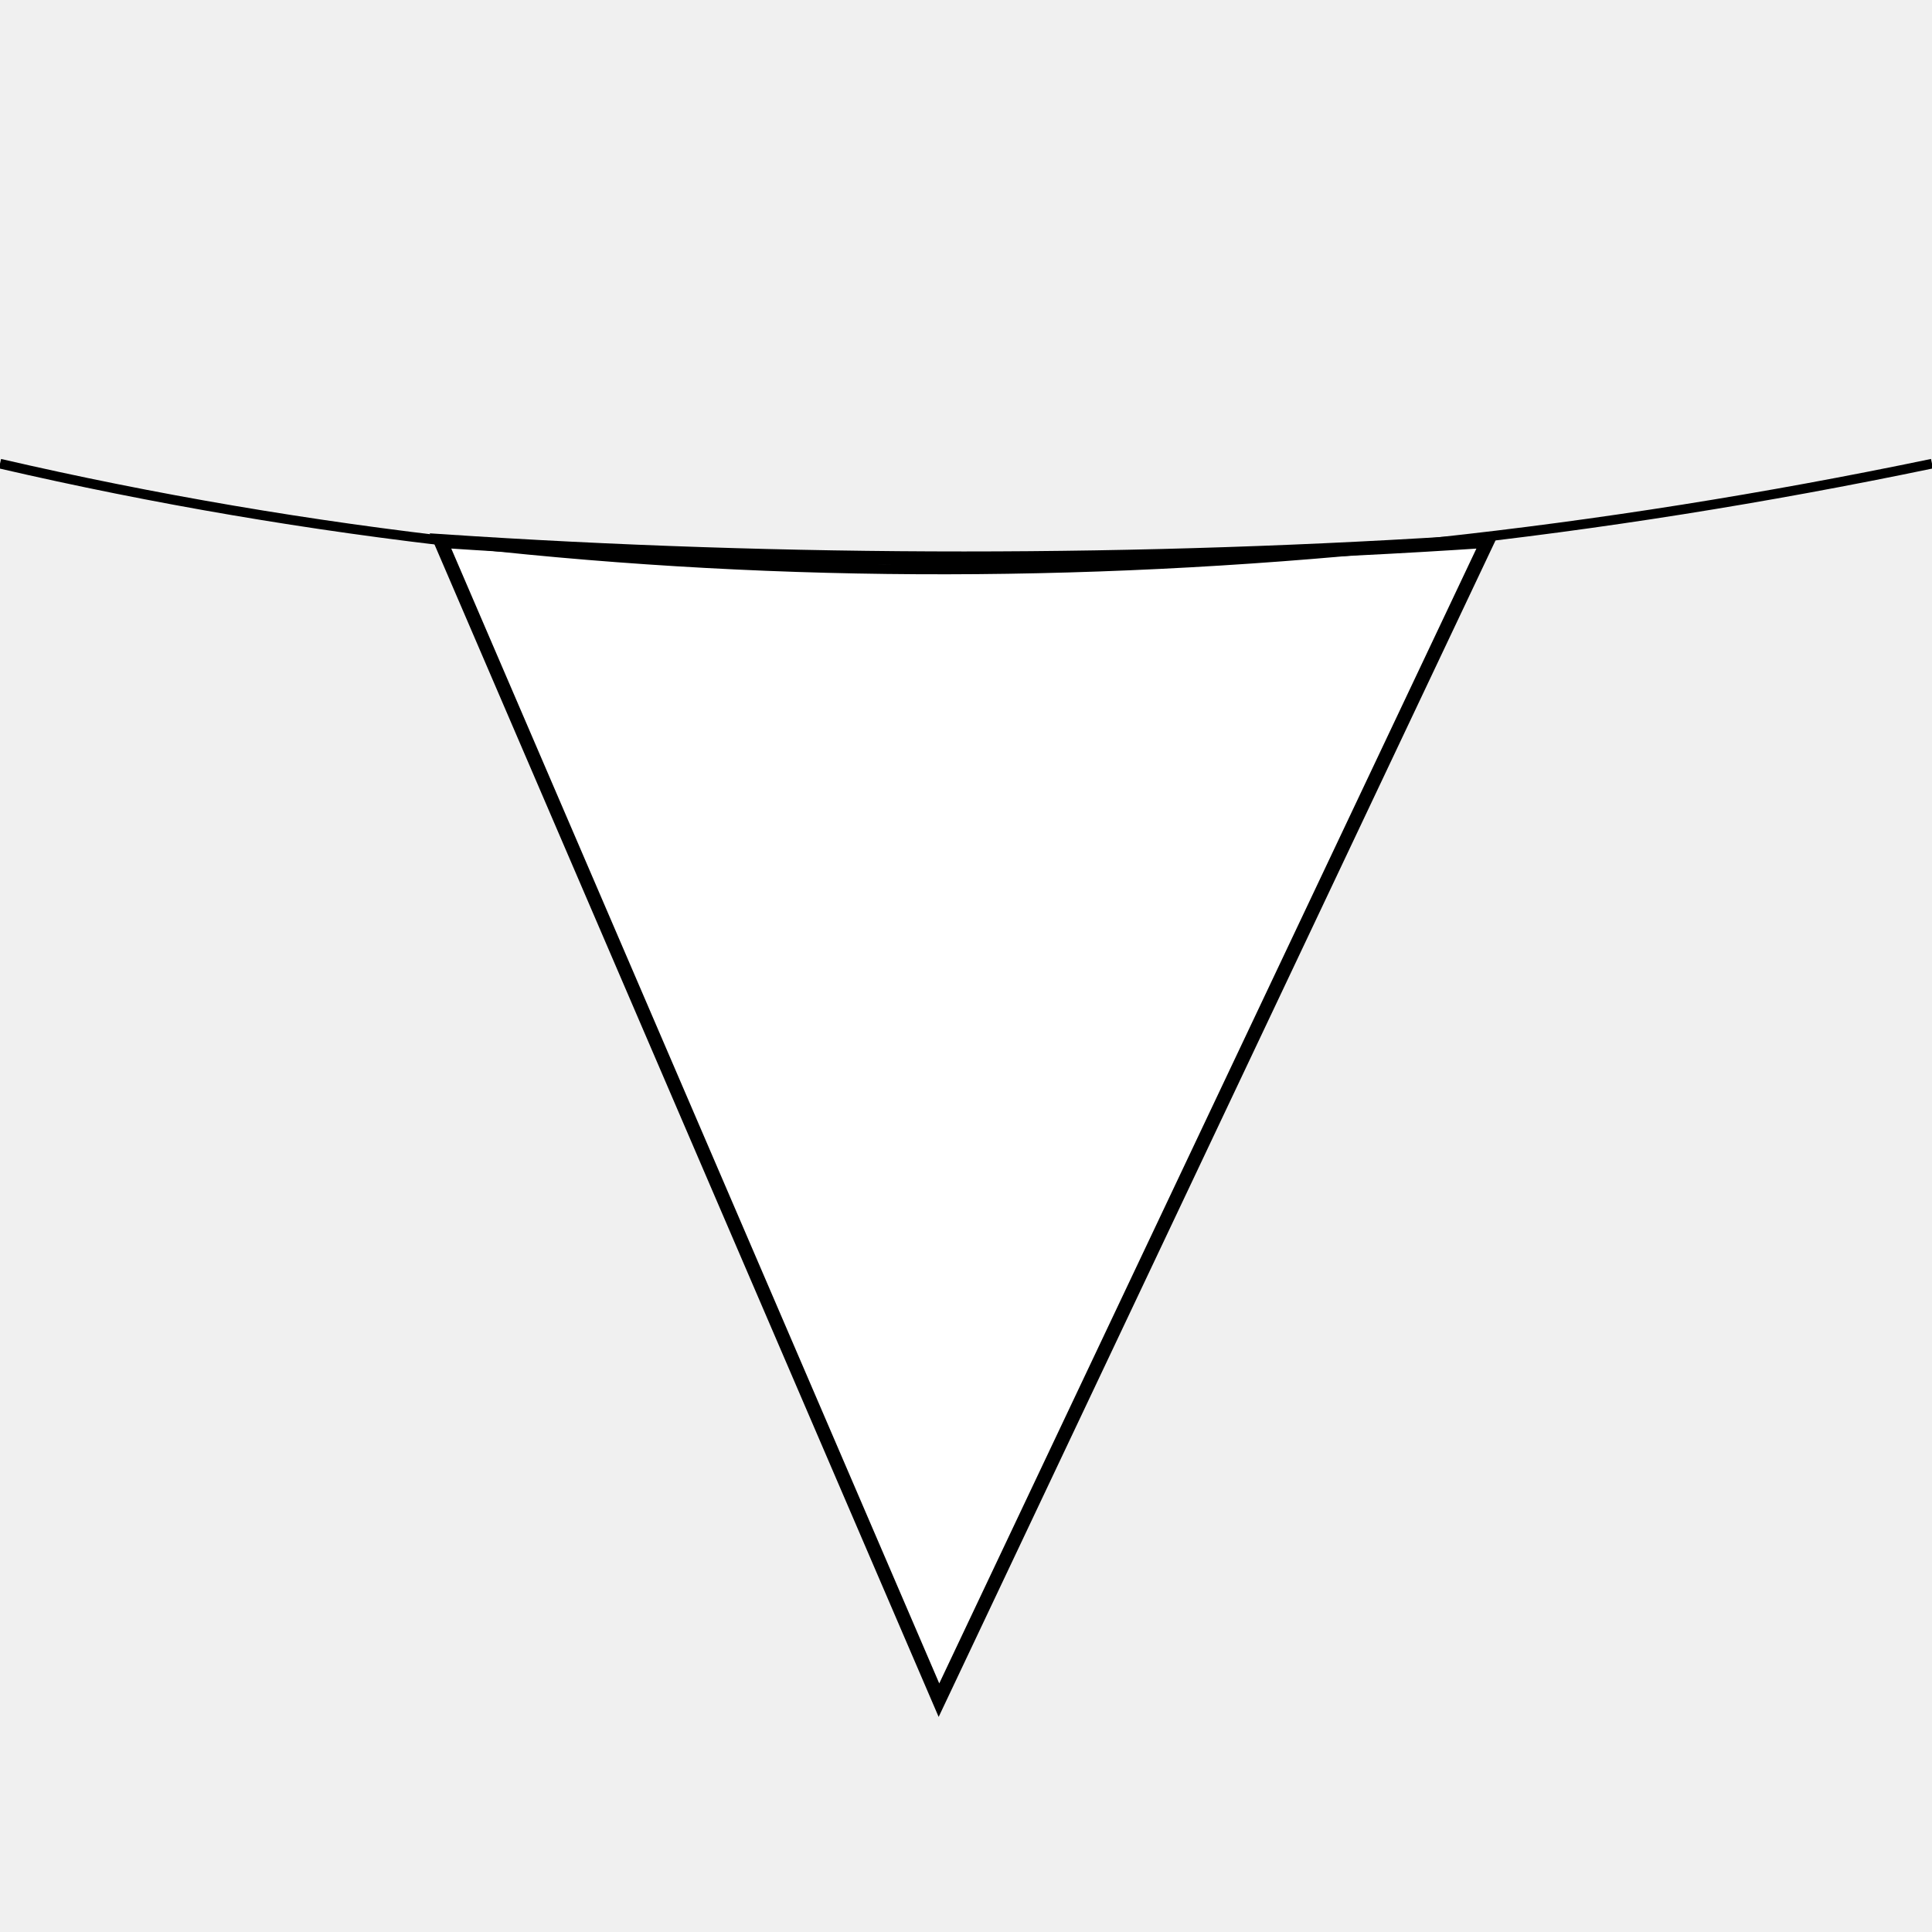
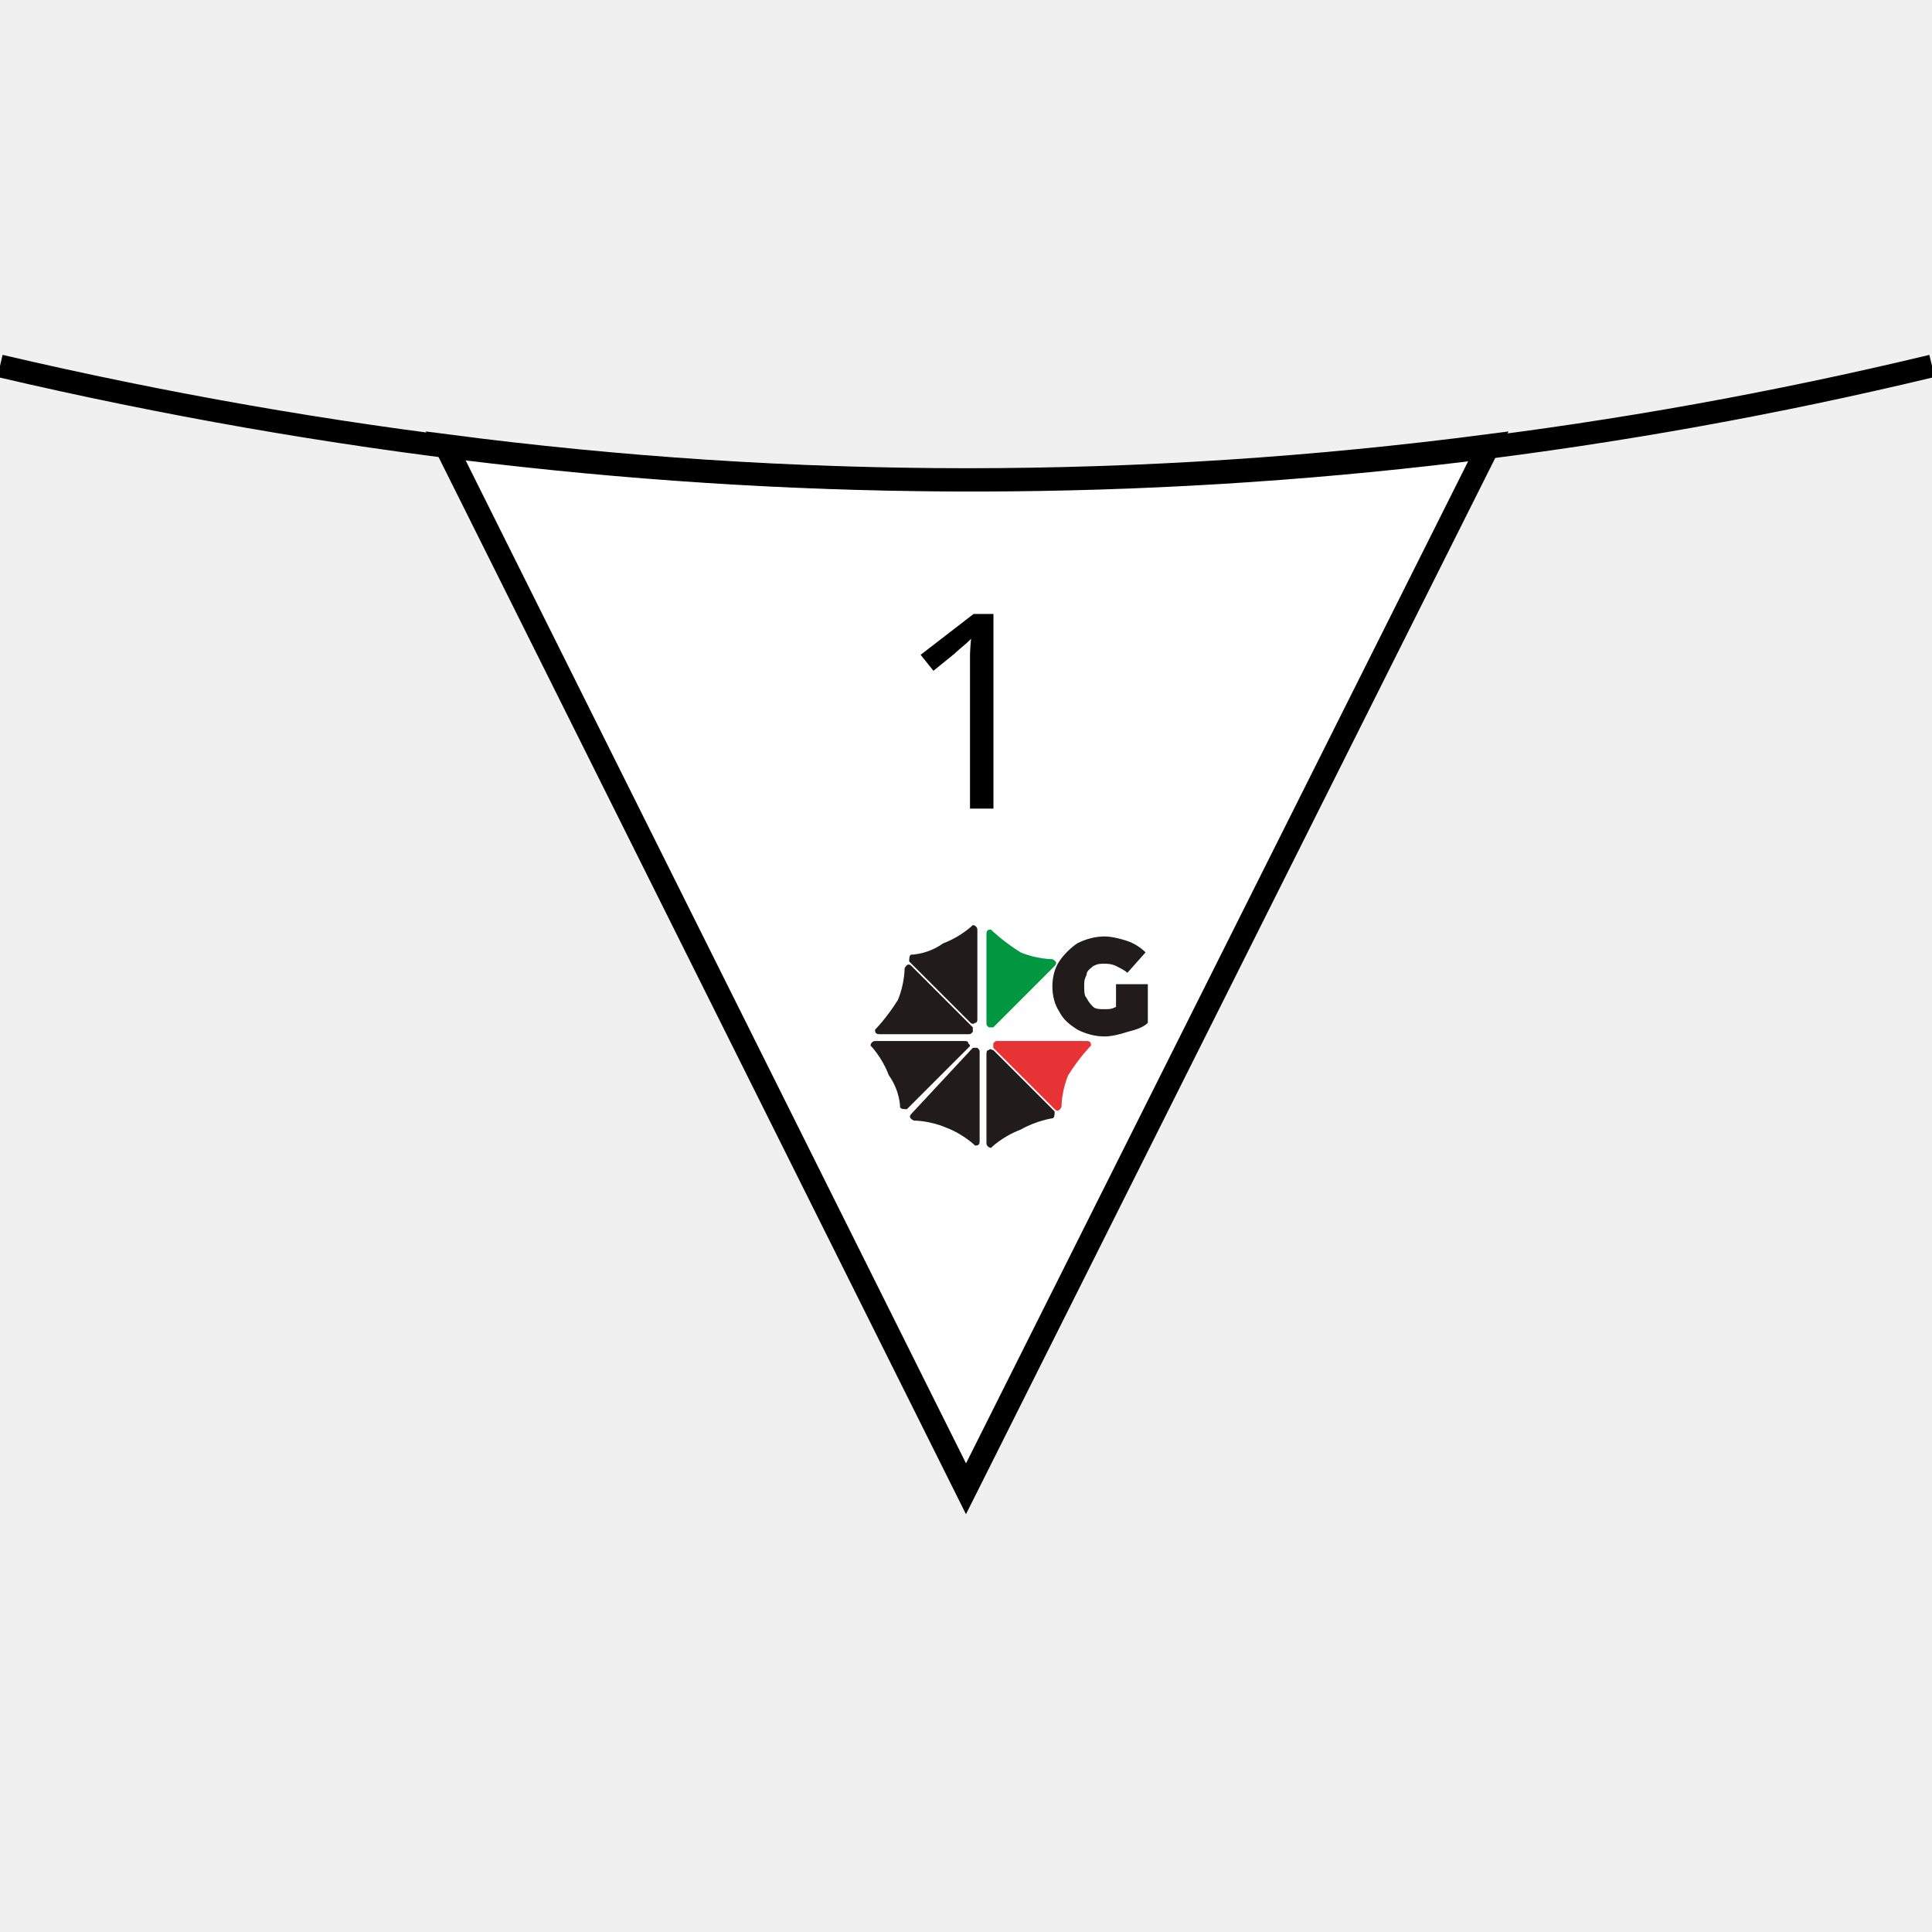
- <svg xmlns="http://www.w3.org/2000/svg" version="1.1" id="Livello_1" x="0px" y="0px" viewBox="0 0 50 50" style="enable-background:new 0 0 50 50;" xml:space="preserve">
+ <svg xmlns="http://www.w3.org/2000/svg" version="1.1" id="Livello_1" x="0px" y="0px" viewBox="0 0 85 85" style="enable-background:new 0 0 85 85;" xml:space="preserve">
  <style type="text/css">
- 	.st0{fill:#ffffff;stroke:#000000;stroke-width:0.357;stroke-miterlimit:10;}
- 	.st1{fill:none;stroke:#000000;stroke-width:0.25;stroke-miterlimit:10;}
+ 	.st0{fill:#FFFFFF;stroke:#000000;stroke-miterlimit:10;}
+ 	.st1{fill:none;stroke:#000000;stroke-miterlimit:10;}
+ 	.st2{font-family:'MyriadPro-Regular';}
+ 	.st3{font-size:12px;}
+ 	.st4{fill:#E73236;}
+ 	.st5{fill:#009741;}
+ 	.st6{fill:#211B1C;}
</style>
-   <path class="st0" d="M24.3,44L11.4,14c9,0.6,18.1,0.6,27.1,0L24.3,44z" />
-   <path class="st1" d="M0,12c16,3.7,32.7,3.6,50,0" />
+   <path class="st0" d="M42.5,65.5L19.6,19.6c15.3,2,30.6,2,45.9,0L42.5,65.5z" />
+   <path class="st1" d="M0,16.1c29.1,6.8,57.5,6.6,85,0" />
+   <text transform="matrix(1 0 0 1 39.4419 35.5747)" class="st2 st3">1</text>
+   <g>
+     <g>
+       <path class="st4" d="M48,46c0-0.1,0-0.2-0.2-0.2h-3.9c-0.1,0-0.1,0-0.2,0.1c0,0.1,0,0.1,0,0.2l2.7,2.7c0.1,0.1,0.2,0.1,0.3-0.1    c0,0,0-0.7,0.3-1.4C47.5,46.5,48,46,48,46" />
+       <path class="st5" d="M43.6,40.9c-0.1,0-0.2,0-0.2,0.2v3.9c0,0.1,0,0.1,0.1,0.2c0.1,0,0.1,0,0.2,0l2.7-2.7c0.1-0.1,0.1-0.2-0.1-0.3    c0,0-0.7,0-1.4-0.3C44.1,41.4,43.6,40.9,43.6,40.9" />
+       <path class="st6" d="M38.5,45.3c0,0.1,0,0.2,0.2,0.2h3.9c0.1,0,0.1,0,0.2-0.1c0-0.1,0-0.1,0-0.2l-2.7-2.7    c-0.1-0.1-0.2-0.1-0.3,0.1c0,0,0,0.7-0.3,1.4C39,44.8,38.5,45.3,38.5,45.3" />
+       <path class="st6" d="M42.9,50.4c0.1,0,0.2,0,0.2-0.2v-3.9c0-0.1,0-0.1-0.1-0.2c-0.1,0-0.1,0-0.2,0L40.1,49    c-0.1,0.1-0.1,0.2,0.1,0.3c0,0,0.7,0,1.4,0.3C42.4,49.9,42.9,50.4,42.9,50.4" />
+       <path class="st6" d="M40.1,42c-0.1,0-0.1,0.2-0.1,0.3l2.7,2.7c0,0,0.1,0.1,0.2,0c0.1,0,0.1-0.1,0.1-0.2v-3.9    c0-0.1-0.1-0.2-0.2-0.2c0,0-0.5,0.5-1.3,0.8C40.8,42,40.1,42,40.1,42" />
+       <path class="st6" d="M39.6,48.7c0,0.1,0.2,0.1,0.3,0.1l2.7-2.7c0.1-0.1,0.1-0.1,0-0.2c0-0.1-0.1-0.1-0.2-0.1h-3.9    c-0.1,0-0.2,0.1-0.2,0.2c0,0,0.5,0.5,0.8,1.3C39.6,48,39.6,48.7,39.6,48.7" />
+       <path class="st6" d="M46.3,49.2c0.1,0,0.1-0.2,0.1-0.3l-2.7-2.7c-0.1,0-0.1-0.1-0.2,0c-0.1,0-0.1,0.1-0.1,0.2v3.9    c0,0.1,0.1,0.2,0.2,0.2c0,0,0.5-0.5,1.3-0.8C45.6,49.3,46.3,49.2,46.3,49.2" />
+       <path class="st6" d="M49.3,43.3h1.2V45c-0.2,0.2-0.5,0.3-0.9,0.4c-0.3,0.1-0.7,0.2-1,0.2c-0.4,0-0.8-0.1-1.2-0.3    c-0.3-0.2-0.6-0.4-0.8-0.8c-0.2-0.3-0.3-0.7-0.3-1.1c0-0.4,0.1-0.8,0.3-1.1c0.2-0.3,0.5-0.6,0.8-0.8c0.4-0.2,0.8-0.3,1.2-0.3    c0.3,0,0.7,0.1,1,0.2c0.3,0.1,0.6,0.3,0.8,0.5l-0.8,0.9c-0.1-0.1-0.3-0.2-0.5-0.3c-0.2-0.1-0.4-0.1-0.5-0.1c-0.2,0-0.3,0-0.5,0.1    c-0.1,0.1-0.3,0.2-0.3,0.4c-0.1,0.2-0.1,0.3-0.1,0.5c0,0.2,0,0.4,0.1,0.5c0.1,0.2,0.2,0.3,0.3,0.4c0.1,0.1,0.3,0.1,0.5,0.1    c0.2,0,0.3,0,0.5-0.1V43.3L49.3,43.3z" />
+     </g>
+   </g>
</svg>
